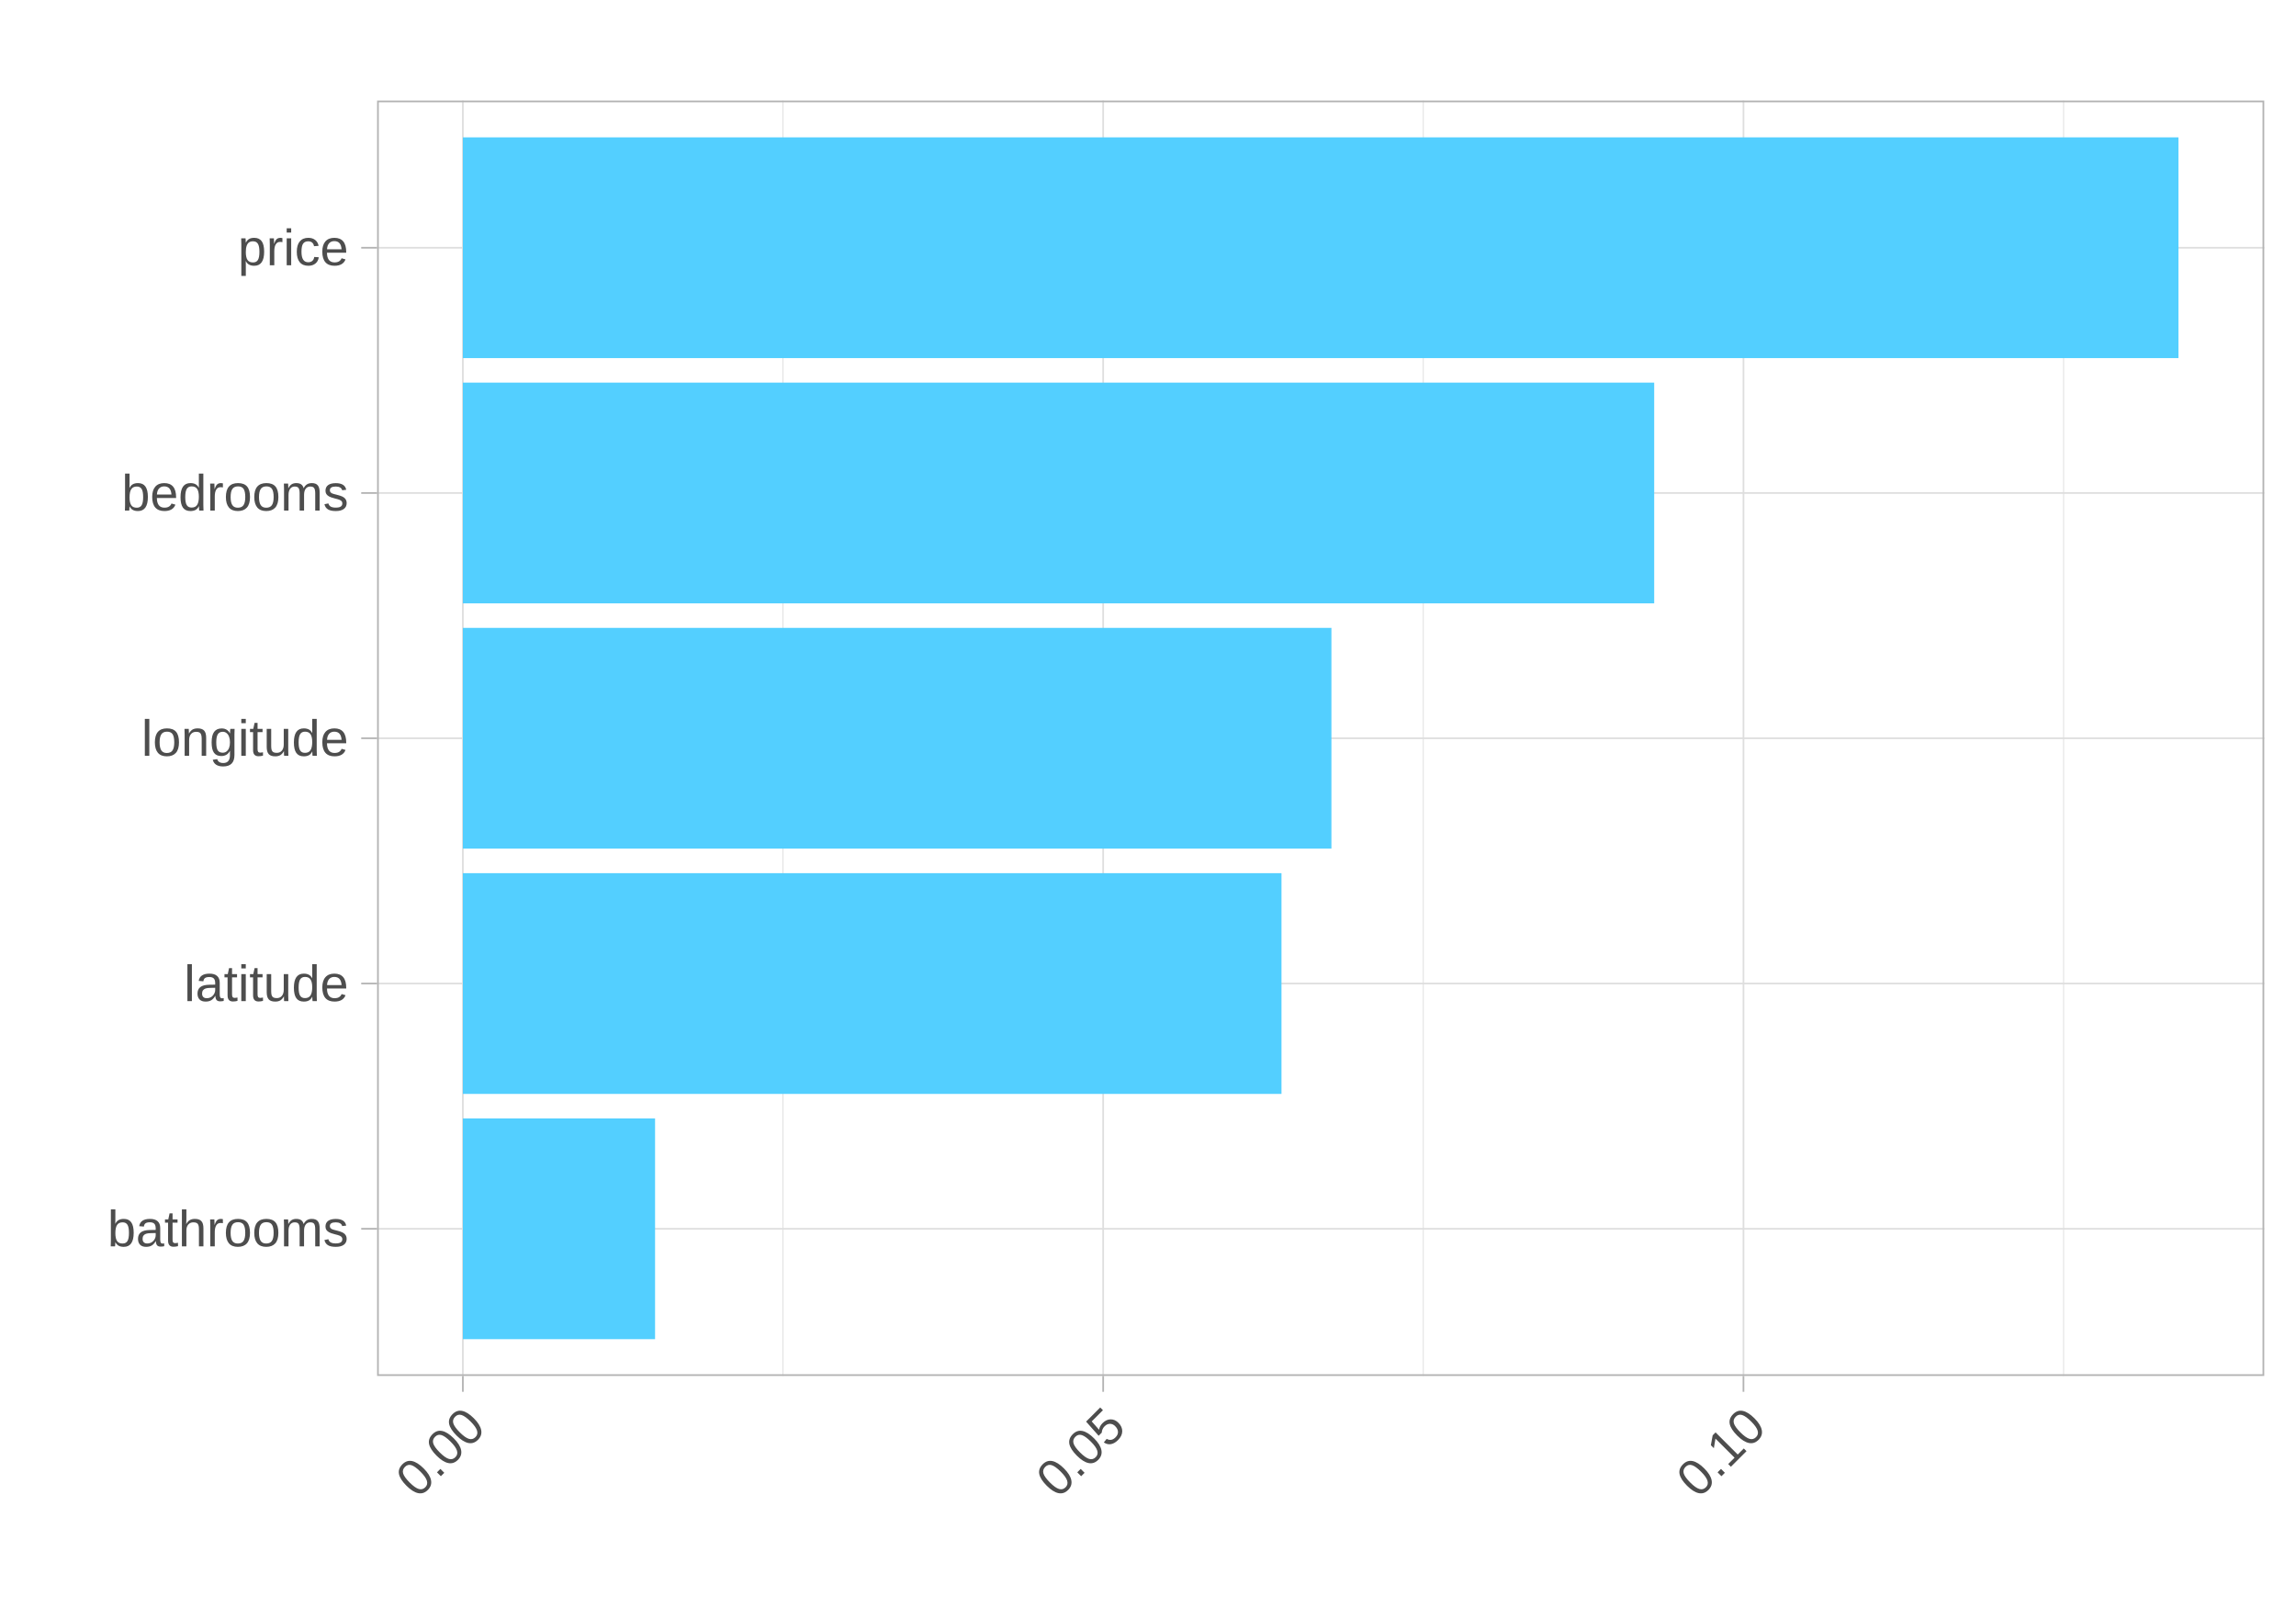
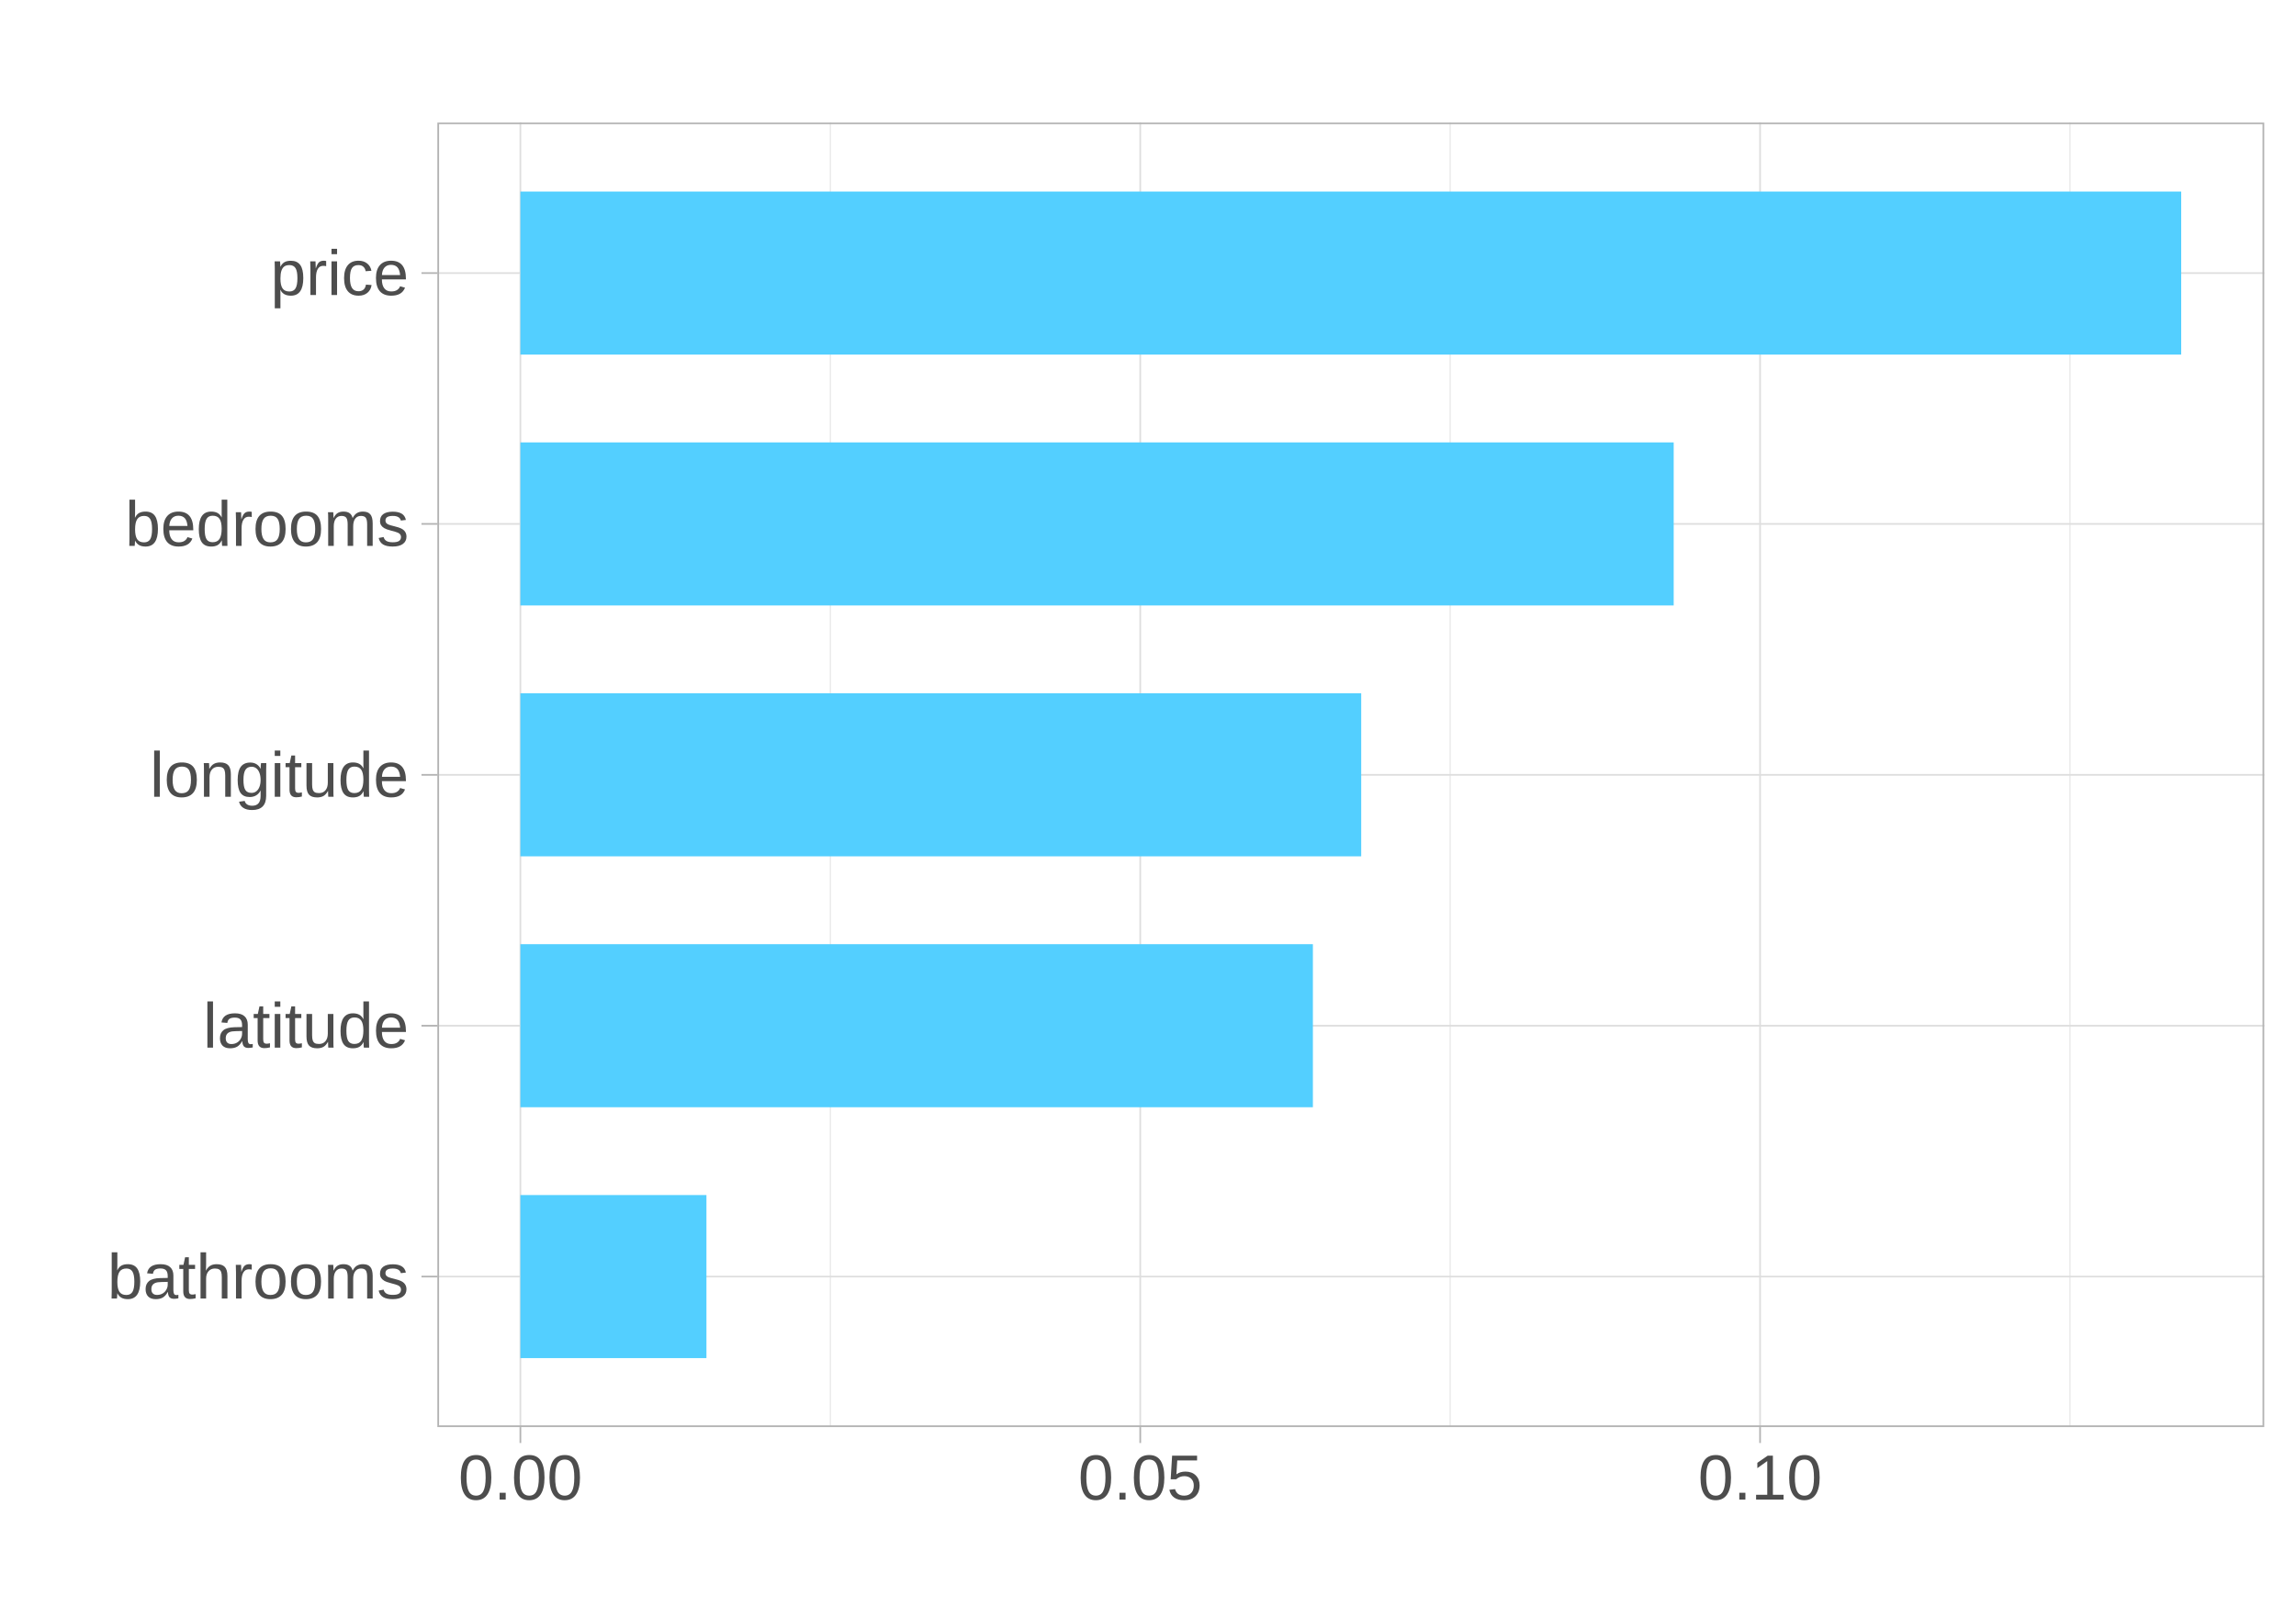
<svg xmlns="http://www.w3.org/2000/svg" viewBox="0 0 720.00 504.00">
  <defs>
    <style type="text/css">
    line, polyline, path, rect, circle {
      fill: none;
      stroke: #000000;
      stroke-linecap: round;
      stroke-linejoin: round;
      stroke-miterlimit: 10.00;
    }
  </style>
  </defs>
  <rect width="100%" height="100%" style="stroke: none; fill: #FFFFFF;" />
-   <rect x="-0.00" y="-0.00" width="720.00" height="504.00" style="stroke-width: 1.07; stroke: #FFFFFF; fill: #FFFFFF;" />
+   <rect x="0.00" y="0.00" width="720.00" height="504.00" style="stroke-width: 1.07; stroke: #FFFFFF; fill: #FFFFFF;" />
  <defs>
-     <clipPath id="cpMTE4LjI1MXw3MTAuMDM3fDQzMS41MzR8MzEuNTQyOA==">
-       <rect x="118.25" y="31.54" width="591.79" height="399.99" />
+     <clipPath id="cpMTM3LjE0OXw3MTAuMDM3fDQ0Ny41Nzd8MzguNDMzNA==">
+       <rect x="137.15" y="38.43" width="572.89" height="409.14" />
    </clipPath>
  </defs>
-   <rect x="118.25" y="31.54" width="591.79" height="399.99" style="stroke-width: 1.07; stroke: none; fill: #FFFFFF;" clip-path="url(#cpMTE4LjI1MXw3MTAuMDM3fDQzMS41MzR8MzEuNTQyOA==)" />
-   <polyline points="245.54,431.53 245.54,31.54 " style="stroke-width: 0.27; stroke: #DEDEDE; stroke-linecap: butt;" clip-path="url(#cpMTE4LjI1MXw3MTAuMDM3fDQzMS41MzR8MzEuNTQyOA==)" />
-   <polyline points="446.33,431.53 446.33,31.54 " style="stroke-width: 0.27; stroke: #DEDEDE; stroke-linecap: butt;" clip-path="url(#cpMTE4LjI1MXw3MTAuMDM3fDQzMS41MzR8MzEuNTQyOA==)" />
-   <polyline points="647.12,431.53 647.12,31.54 " style="stroke-width: 0.27; stroke: #DEDEDE; stroke-linecap: butt;" clip-path="url(#cpMTE4LjI1MXw3MTAuMDM3fDQzMS41MzR8MzEuNTQyOA==)" />
-   <polyline points="118.25,385.38 710.04,385.38 " style="stroke-width: 0.53; stroke: #DEDEDE; stroke-linecap: butt;" clip-path="url(#cpMTE4LjI1MXw3MTAuMDM3fDQzMS41MzR8MzEuNTQyOA==)" />
-   <polyline points="118.25,308.46 710.04,308.46 " style="stroke-width: 0.53; stroke: #DEDEDE; stroke-linecap: butt;" clip-path="url(#cpMTE4LjI1MXw3MTAuMDM3fDQzMS41MzR8MzEuNTQyOA==)" />
-   <polyline points="118.25,231.54 710.04,231.54 " style="stroke-width: 0.53; stroke: #DEDEDE; stroke-linecap: butt;" clip-path="url(#cpMTE4LjI1MXw3MTAuMDM3fDQzMS41MzR8MzEuNTQyOA==)" />
-   <polyline points="118.25,154.62 710.04,154.62 " style="stroke-width: 0.53; stroke: #DEDEDE; stroke-linecap: butt;" clip-path="url(#cpMTE4LjI1MXw3MTAuMDM3fDQzMS41MzR8MzEuNTQyOA==)" />
-   <polyline points="118.25,77.70 710.04,77.70 " style="stroke-width: 0.53; stroke: #DEDEDE; stroke-linecap: butt;" clip-path="url(#cpMTE4LjI1MXw3MTAuMDM3fDQzMS41MzR8MzEuNTQyOA==)" />
-   <polyline points="145.15,431.53 145.15,31.54 " style="stroke-width: 0.53; stroke: #DEDEDE; stroke-linecap: butt;" clip-path="url(#cpMTE4LjI1MXw3MTAuMDM3fDQzMS41MzR8MzEuNTQyOA==)" />
-   <polyline points="345.94,431.53 345.94,31.54 " style="stroke-width: 0.53; stroke: #DEDEDE; stroke-linecap: butt;" clip-path="url(#cpMTE4LjI1MXw3MTAuMDM3fDQzMS41MzR8MzEuNTQyOA==)" />
-   <polyline points="546.73,431.53 546.73,31.54 " style="stroke-width: 0.53; stroke: #DEDEDE; stroke-linecap: butt;" clip-path="url(#cpMTE4LjI1MXw3MTAuMDM3fDQzMS41MzR8MzEuNTQyOA==)" />
-   <rect x="145.15" y="350.77" width="60.27" height="69.23" style="stroke-width: 1.07; stroke: none; stroke-linecap: butt; fill: #53CFFF;" clip-path="url(#cpMTE4LjI1MXw3MTAuMDM3fDQzMS41MzR8MzEuNTQyOA==)" />
-   <rect x="145.15" y="273.85" width="256.71" height="69.23" style="stroke-width: 1.07; stroke: none; stroke-linecap: butt; fill: #53CFFF;" clip-path="url(#cpMTE4LjI1MXw3MTAuMDM3fDQzMS41MzR8MzEuNTQyOA==)" />
-   <rect x="145.15" y="196.92" width="272.37" height="69.23" style="stroke-width: 1.07; stroke: none; stroke-linecap: butt; fill: #53CFFF;" clip-path="url(#cpMTE4LjI1MXw3MTAuMDM3fDQzMS41MzR8MzEuNTQyOA==)" />
-   <rect x="145.15" y="120.00" width="373.59" height="69.23" style="stroke-width: 1.07; stroke: none; stroke-linecap: butt; fill: #53CFFF;" clip-path="url(#cpMTE4LjI1MXw3MTAuMDM3fDQzMS41MzR8MzEuNTQyOA==)" />
-   <rect x="145.15" y="43.08" width="537.99" height="69.23" style="stroke-width: 1.07; stroke: none; stroke-linecap: butt; fill: #53CFFF;" clip-path="url(#cpMTE4LjI1MXw3MTAuMDM3fDQzMS41MzR8MzEuNTQyOA==)" />
-   <rect x="118.25" y="31.54" width="591.79" height="399.99" style="stroke-width: 1.07; stroke: #B3B3B3;" clip-path="url(#cpMTE4LjI1MXw3MTAuMDM3fDQzMS41MzR8MzEuNTQyOA==)" />
+   <rect x="137.15" y="38.43" width="572.89" height="409.14" style="stroke-width: 1.07; stroke: none; fill: #FFFFFF;" clip-path="url(#cpMTM3LjE0OXw3MTAuMDM3fDQ0Ny41Nzd8MzguNDMzNA==)" />
+   <polyline points="260.38,447.58 260.38,38.43 " style="stroke-width: 0.27; stroke: #DEDEDE; stroke-linecap: butt;" clip-path="url(#cpMTM3LjE0OXw3MTAuMDM3fDQ0Ny41Nzd8MzguNDMzNA==)" />
+   <polyline points="454.76,447.58 454.76,38.43 " style="stroke-width: 0.27; stroke: #DEDEDE; stroke-linecap: butt;" clip-path="url(#cpMTM3LjE0OXw3MTAuMDM3fDQ0Ny41Nzd8MzguNDMzNA==)" />
+   <polyline points="649.13,447.58 649.13,38.43 " style="stroke-width: 0.27; stroke: #DEDEDE; stroke-linecap: butt;" clip-path="url(#cpMTM3LjE0OXw3MTAuMDM3fDQ0Ny41Nzd8MzguNDMzNA==)" />
+   <polyline points="137.15,400.37 710.04,400.37 " style="stroke-width: 0.53; stroke: #DEDEDE; stroke-linecap: butt;" clip-path="url(#cpMTM3LjE0OXw3MTAuMDM3fDQ0Ny41Nzd8MzguNDMzNA==)" />
+   <polyline points="137.15,321.69 710.04,321.69 " style="stroke-width: 0.53; stroke: #DEDEDE; stroke-linecap: butt;" clip-path="url(#cpMTM3LjE0OXw3MTAuMDM3fDQ0Ny41Nzd8MzguNDMzNA==)" />
+   <polyline points="137.15,243.01 710.04,243.01 " style="stroke-width: 0.53; stroke: #DEDEDE; stroke-linecap: butt;" clip-path="url(#cpMTM3LjE0OXw3MTAuMDM3fDQ0Ny41Nzd8MzguNDMzNA==)" />
+   <polyline points="137.15,164.32 710.04,164.32 " style="stroke-width: 0.53; stroke: #DEDEDE; stroke-linecap: butt;" clip-path="url(#cpMTM3LjE0OXw3MTAuMDM3fDQ0Ny41Nzd8MzguNDMzNA==)" />
+   <polyline points="137.15,85.64 710.04,85.64 " style="stroke-width: 0.53; stroke: #DEDEDE; stroke-linecap: butt;" clip-path="url(#cpMTM3LjE0OXw3MTAuMDM3fDQ0Ny41Nzd8MzguNDMzNA==)" />
+   <polyline points="163.19,447.58 163.19,38.43 " style="stroke-width: 0.53; stroke: #DEDEDE; stroke-linecap: butt;" clip-path="url(#cpMTM3LjE0OXw3MTAuMDM3fDQ0Ny41Nzd8MzguNDMzNA==)" />
+   <polyline points="357.57,447.58 357.57,38.43 " style="stroke-width: 0.53; stroke: #DEDEDE; stroke-linecap: butt;" clip-path="url(#cpMTM3LjE0OXw3MTAuMDM3fDQ0Ny41Nzd8MzguNDMzNA==)" />
+   <polyline points="551.94,447.58 551.94,38.43 " style="stroke-width: 0.53; stroke: #DEDEDE; stroke-linecap: butt;" clip-path="url(#cpMTM3LjE0OXw3MTAuMDM3fDQ0Ny41Nzd8MzguNDMzNA==)" />
+   <rect x="163.19" y="374.80" width="58.34" height="51.14" style="stroke-width: 1.07; stroke: none; stroke-linecap: butt; fill: #53CFFF;" clip-path="url(#cpMTM3LjE0OXw3MTAuMDM3fDQ0Ny41Nzd8MzguNDMzNA==)" />
+   <rect x="163.19" y="296.12" width="248.52" height="51.14" style="stroke-width: 1.07; stroke: none; stroke-linecap: butt; fill: #53CFFF;" clip-path="url(#cpMTM3LjE0OXw3MTAuMDM3fDQ0Ny41Nzd8MzguNDMzNA==)" />
+   <rect x="163.19" y="217.43" width="263.67" height="51.14" style="stroke-width: 1.07; stroke: none; stroke-linecap: butt; fill: #53CFFF;" clip-path="url(#cpMTM3LjE0OXw3MTAuMDM3fDQ0Ny41Nzd8MzguNDMzNA==)" />
+   <rect x="163.19" y="138.75" width="361.66" height="51.14" style="stroke-width: 1.07; stroke: none; stroke-linecap: butt; fill: #53CFFF;" clip-path="url(#cpMTM3LjE0OXw3MTAuMDM3fDQ0Ny41Nzd8MzguNDMzNA==)" />
+   <rect x="163.19" y="60.07" width="520.81" height="51.14" style="stroke-width: 1.07; stroke: none; stroke-linecap: butt; fill: #53CFFF;" clip-path="url(#cpMTM3LjE0OXw3MTAuMDM3fDQ0Ny41Nzd8MzguNDMzNA==)" />
+   <rect x="137.15" y="38.43" width="572.89" height="409.14" style="stroke-width: 1.07; stroke: #B3B3B3;" clip-path="url(#cpMTM3LjE0OXw3MTAuMDM3fDQ0Ny41Nzd8MzguNDMzNA==)" />
  <defs>
    <clipPath id="cpMHw3MjB8NTA0fDA=">
      <rect x="0.00" y="0.00" width="720.00" height="504.00" />
    </clipPath>
  </defs>
  <g clip-path="url(#cpMHw3MjB8NTA0fDA=)">
-     <text x="33.69" y="390.89" style="font-size: 16.00px; fill: #4D4D4D; font-family: Liberation Sans;" textLength="75.59px" lengthAdjust="spacingAndGlyphs">bathrooms</text>
+     <text x="33.69" y="407.25" style="font-size: 20.00px; fill: #4D4D4D; font-family: Liberation Sans;" textLength="94.49px" lengthAdjust="spacingAndGlyphs">bathrooms</text>
  </g>
  <g clip-path="url(#cpMHw3MjB8NTA0fDA=)">
-     <text x="57.69" y="313.97" style="font-size: 16.00px; fill: #4D4D4D; font-family: Liberation Sans;" textLength="51.59px" lengthAdjust="spacingAndGlyphs">latitude</text>
+     <text x="63.69" y="328.57" style="font-size: 20.00px; fill: #4D4D4D; font-family: Liberation Sans;" textLength="64.49px" lengthAdjust="spacingAndGlyphs">latitude</text>
  </g>
  <g clip-path="url(#cpMHw3MjB8NTA0fDA=)">
-     <text x="44.34" y="237.05" style="font-size: 16.00px; fill: #4D4D4D; font-family: Liberation Sans;" textLength="64.95px" lengthAdjust="spacingAndGlyphs">longitude</text>
+     <text x="47.00" y="249.89" style="font-size: 20.00px; fill: #4D4D4D; font-family: Liberation Sans;" textLength="81.18px" lengthAdjust="spacingAndGlyphs">longitude</text>
  </g>
  <g clip-path="url(#cpMHw3MjB8NTA0fDA=)">
-     <text x="38.14" y="160.12" style="font-size: 16.00px; fill: #4D4D4D; font-family: Liberation Sans;" textLength="71.15px" lengthAdjust="spacingAndGlyphs">bedrooms</text>
+     <text x="39.25" y="171.21" style="font-size: 20.00px; fill: #4D4D4D; font-family: Liberation Sans;" textLength="88.94px" lengthAdjust="spacingAndGlyphs">bedrooms</text>
  </g>
  <g clip-path="url(#cpMHw3MjB8NTA0fDA=)">
-     <text x="74.60" y="83.20" style="font-size: 16.00px; fill: #4D4D4D; font-family: Liberation Sans;" textLength="34.68px" lengthAdjust="spacingAndGlyphs">price</text>
+     <text x="84.83" y="92.53" style="font-size: 20.00px; fill: #4D4D4D; font-family: Liberation Sans;" textLength="43.35px" lengthAdjust="spacingAndGlyphs">price</text>
  </g>
-   <polyline points="113.27,385.38 118.25,385.38 " style="stroke-width: 0.53; stroke: #B3B3B3; stroke-linecap: butt;" clip-path="url(#cpMHw3MjB8NTA0fDA=)" />
-   <polyline points="113.27,308.46 118.25,308.46 " style="stroke-width: 0.53; stroke: #B3B3B3; stroke-linecap: butt;" clip-path="url(#cpMHw3MjB8NTA0fDA=)" />
-   <polyline points="113.27,231.54 118.25,231.54 " style="stroke-width: 0.53; stroke: #B3B3B3; stroke-linecap: butt;" clip-path="url(#cpMHw3MjB8NTA0fDA=)" />
-   <polyline points="113.27,154.62 118.25,154.62 " style="stroke-width: 0.53; stroke: #B3B3B3; stroke-linecap: butt;" clip-path="url(#cpMHw3MjB8NTA0fDA=)" />
-   <polyline points="113.27,77.70 118.25,77.70 " style="stroke-width: 0.53; stroke: #B3B3B3; stroke-linecap: butt;" clip-path="url(#cpMHw3MjB8NTA0fDA=)" />
-   <polyline points="145.15,436.52 145.15,431.53 " style="stroke-width: 0.53; stroke: #B3B3B3; stroke-linecap: butt;" clip-path="url(#cpMHw3MjB8NTA0fDA=)" />
-   <polyline points="345.94,436.52 345.94,431.53 " style="stroke-width: 0.53; stroke: #B3B3B3; stroke-linecap: butt;" clip-path="url(#cpMHw3MjB8NTA0fDA=)" />
-   <polyline points="546.73,436.52 546.73,431.53 " style="stroke-width: 0.53; stroke: #B3B3B3; stroke-linecap: butt;" clip-path="url(#cpMHw3MjB8NTA0fDA=)" />
+   <polyline points="132.17,400.37 137.15,400.37 " style="stroke-width: 0.53; stroke: #B3B3B3; stroke-linecap: butt;" clip-path="url(#cpMHw3MjB8NTA0fDA=)" />
+   <polyline points="132.17,321.69 137.15,321.69 " style="stroke-width: 0.53; stroke: #B3B3B3; stroke-linecap: butt;" clip-path="url(#cpMHw3MjB8NTA0fDA=)" />
+   <polyline points="132.17,243.01 137.15,243.01 " style="stroke-width: 0.53; stroke: #B3B3B3; stroke-linecap: butt;" clip-path="url(#cpMHw3MjB8NTA0fDA=)" />
+   <polyline points="132.17,164.32 137.15,164.32 " style="stroke-width: 0.53; stroke: #B3B3B3; stroke-linecap: butt;" clip-path="url(#cpMHw3MjB8NTA0fDA=)" />
+   <polyline points="132.17,85.64 137.15,85.64 " style="stroke-width: 0.53; stroke: #B3B3B3; stroke-linecap: butt;" clip-path="url(#cpMHw3MjB8NTA0fDA=)" />
+   <polyline points="163.19,452.56 163.19,447.58 " style="stroke-width: 0.53; stroke: #B3B3B3; stroke-linecap: butt;" clip-path="url(#cpMHw3MjB8NTA0fDA=)" />
+   <polyline points="357.57,452.56 357.57,447.58 " style="stroke-width: 0.53; stroke: #B3B3B3; stroke-linecap: butt;" clip-path="url(#cpMHw3MjB8NTA0fDA=)" />
+   <polyline points="551.94,452.56 551.94,447.58 " style="stroke-width: 0.53; stroke: #B3B3B3; stroke-linecap: butt;" clip-path="url(#cpMHw3MjB8NTA0fDA=)" />
  <g clip-path="url(#cpMHw3MjB8NTA0fDA=)">
-     <text transform="translate(130.92,470.31) rotate(-45)" style="font-size: 16.00px; fill: #4D4D4D; font-family: Liberation Sans;" textLength="31.14px" lengthAdjust="spacingAndGlyphs">0.00</text>
+     <text x="143.73" y="470.31" style="font-size: 20.00px; fill: #4D4D4D; font-family: Liberation Sans;" textLength="38.93px" lengthAdjust="spacingAndGlyphs">0.00</text>
  </g>
  <g clip-path="url(#cpMHw3MjB8NTA0fDA=)">
-     <text transform="translate(331.71,470.31) rotate(-45)" style="font-size: 16.00px; fill: #4D4D4D; font-family: Liberation Sans;" textLength="31.14px" lengthAdjust="spacingAndGlyphs">0.05</text>
+     <text x="338.10" y="470.31" style="font-size: 20.00px; fill: #4D4D4D; font-family: Liberation Sans;" textLength="38.93px" lengthAdjust="spacingAndGlyphs">0.05</text>
  </g>
  <g clip-path="url(#cpMHw3MjB8NTA0fDA=)">
-     <text transform="translate(532.50,470.31) rotate(-45)" style="font-size: 16.00px; fill: #4D4D4D; font-family: Liberation Sans;" textLength="31.14px" lengthAdjust="spacingAndGlyphs">0.10</text>
+     <text x="532.48" y="470.31" style="font-size: 20.00px; fill: #4D4D4D; font-family: Liberation Sans;" textLength="38.93px" lengthAdjust="spacingAndGlyphs">0.10</text>
  </g>
</svg>
